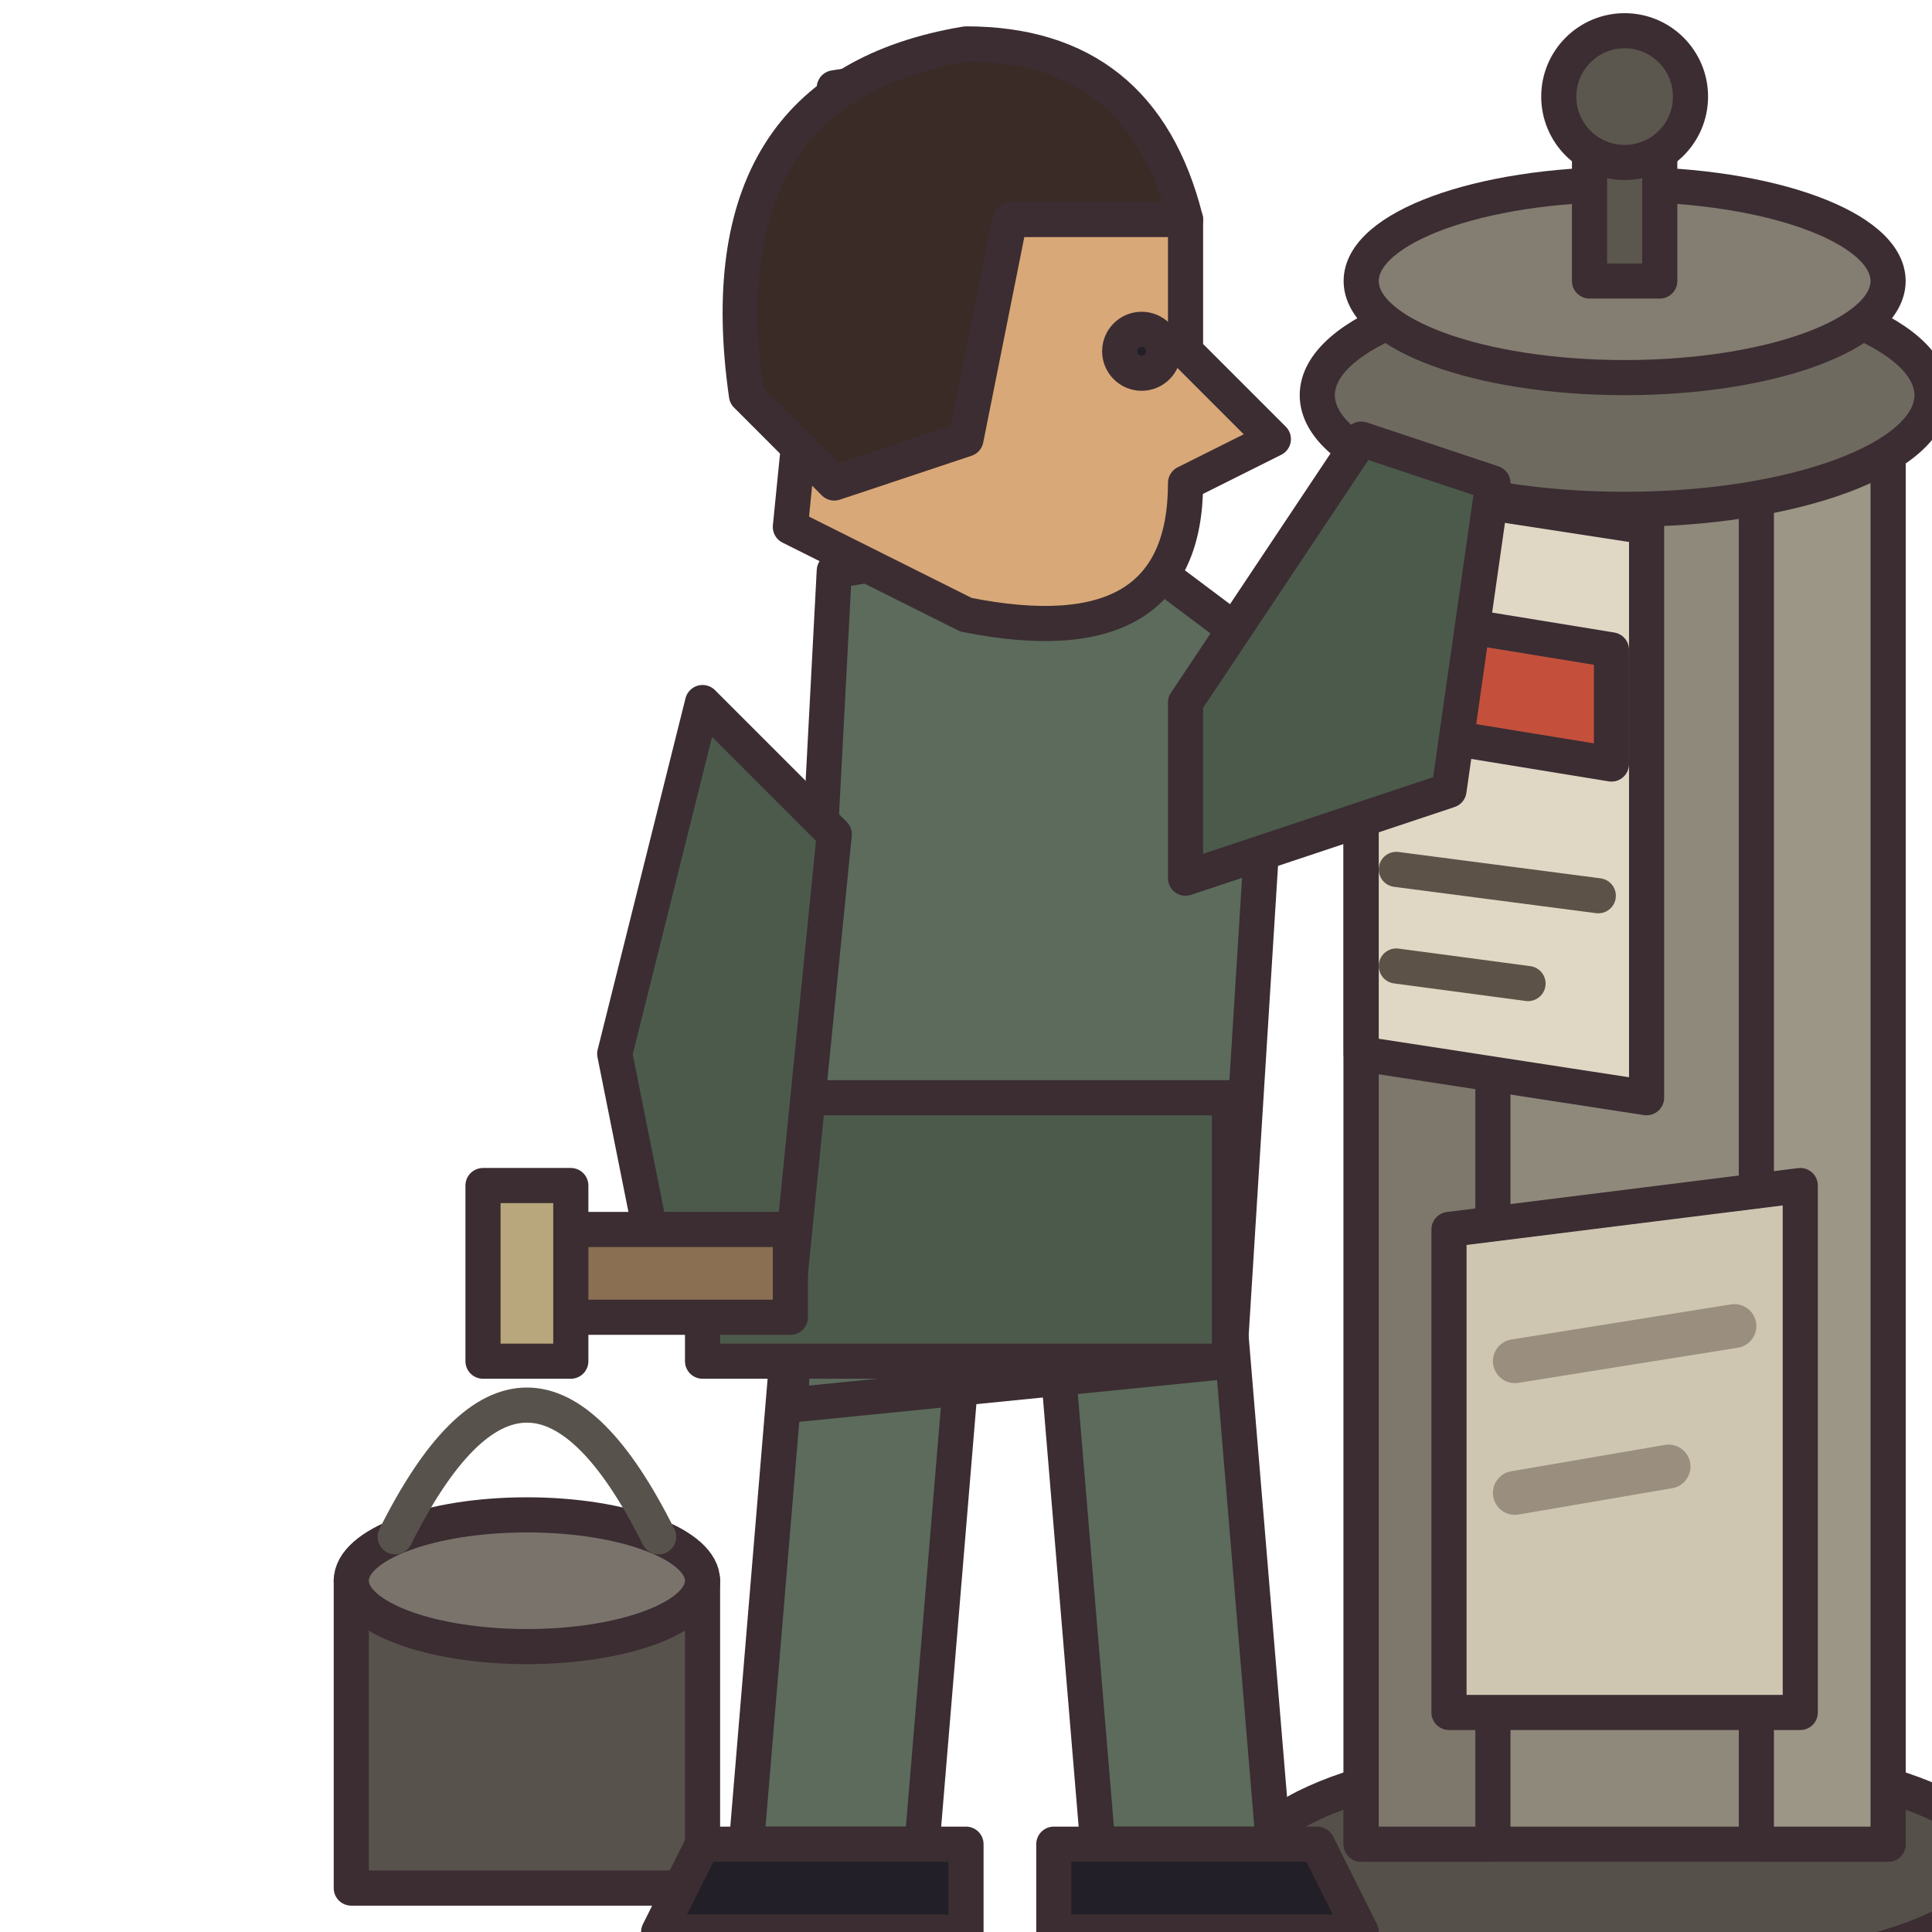
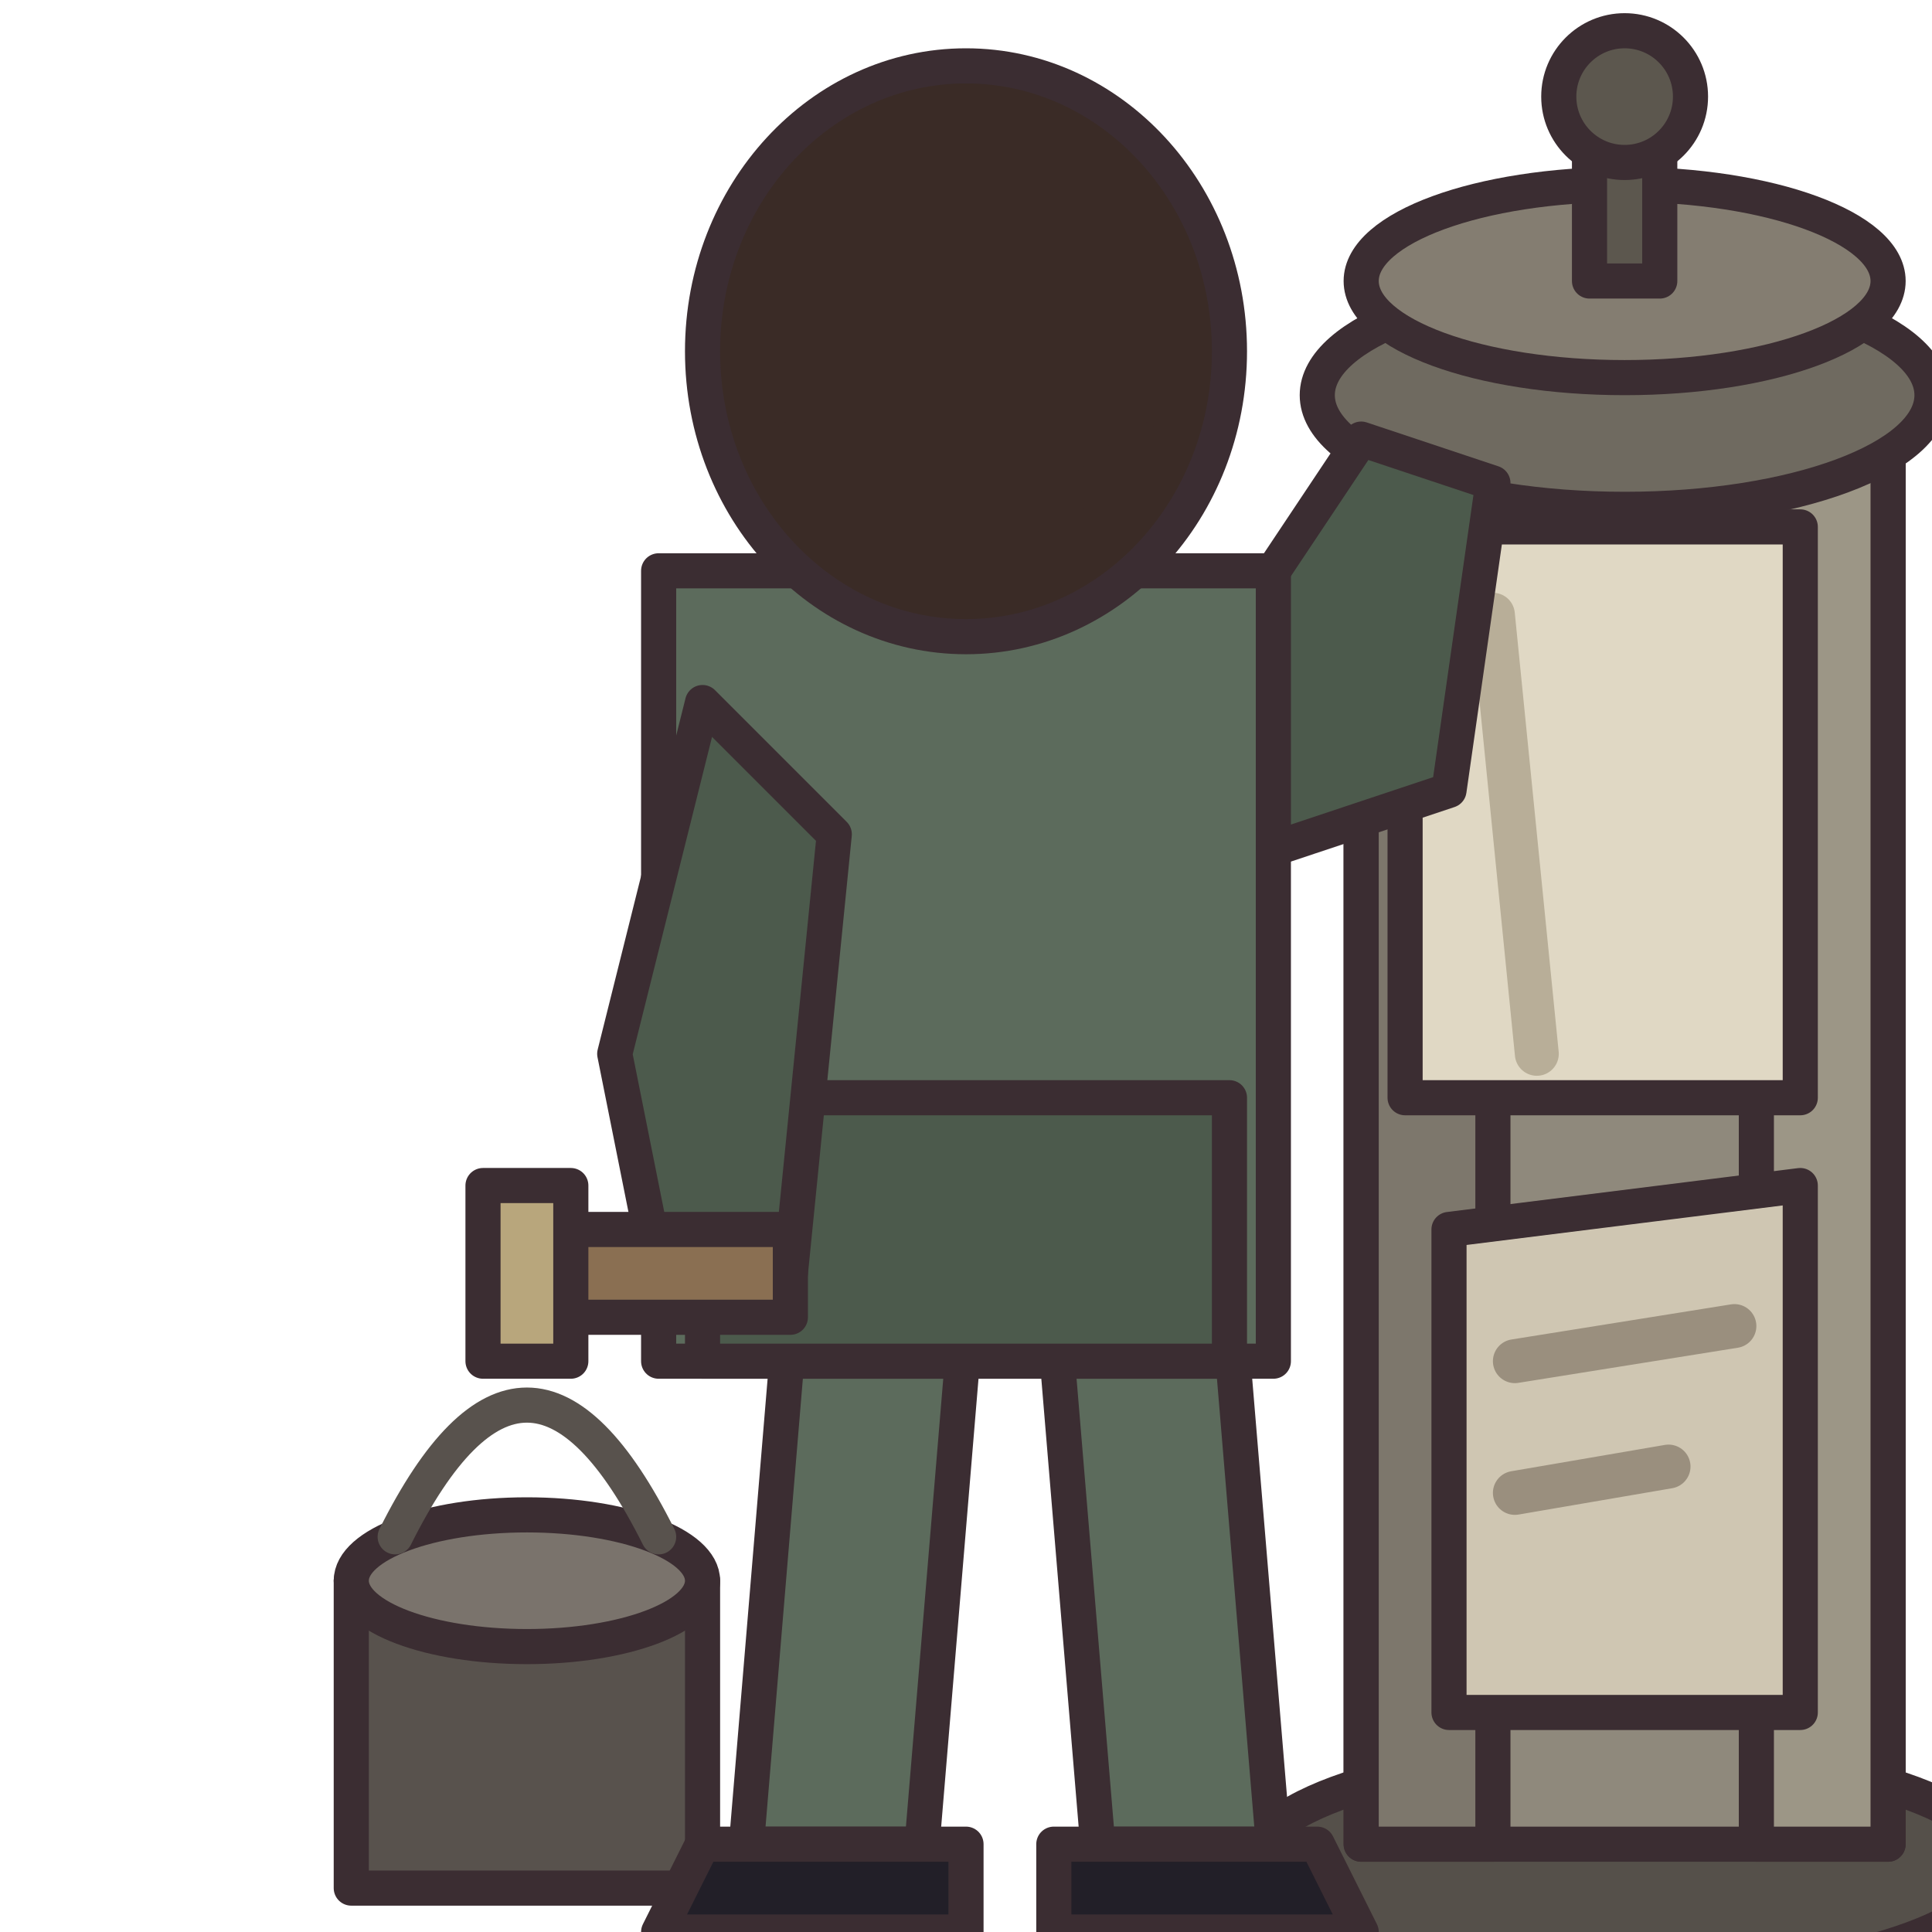
<svg xmlns="http://www.w3.org/2000/svg" width="44" height="44" viewBox="0 0 44 44" shape-rendering="geometricPrecision" stroke="#3b2d32" stroke-width="0.8" stroke-linejoin="round" stroke-linecap="round">
  <ellipse cx="37" cy="42.5" rx="8.5" ry="2.6" fill="#55504a" />
  <rect x="31" y="9" width="12" height="33" fill="#8f897c" />
  <rect x="31" y="9" width="3" height="33" fill="#7d776c" />
  <rect x="40" y="9" width="3" height="33" fill="#9c9686" />
  <path d="M33 28 L41 27 L41 39 L33 39Z" fill="#cfc6b2" />
  <path d="M34.5 31 L39.5 30.2 M34.5 34 L38 33.4" fill="none" stroke="#9a8f7e" stroke-width="1" />
  <ellipse cx="37" cy="9" rx="7" ry="2.6" fill="#6f6a60" />
  <ellipse cx="37" cy="6.4" rx="6" ry="2.2" fill="#847d71" />
  <rect x="36.2" y="2.4" width="1.6" height="4" fill="#5c574e" />
  <circle cx="37" cy="2.2" r="1.5" fill="#5c574e" />
-   <path d="M31 11 L37.5 12 L37.5 25 L31 24Z" fill="#e0d8c4" />
-   <path d="M31.8 14 L36.7 14.8 L36.7 17.4 L31.8 16.6Z" fill="#c4503c" />
-   <path d="M31.8 19.8 L36.4 20.4 M31.8 22 L34.8 22.4" fill="none" stroke="#5c5248" stroke-width="0.8" />
+   <rect x="32" y="12" width="9" height="13" fill="#e0d8c4" />
+   <path d="M34 14 L35 24" fill="none" stroke="#b8ae98" stroke-width="1" />
  <g transform="translate(7 0)">
    <path d="M1 36 Q5 34 9 36 L9 43 L1 43Z" fill="#58524d" />
    <ellipse cx="5" cy="36" rx="4" ry="1.5" fill="#7a736c" />
    <path d="M2 35 Q5 29 8 35" fill="none" stroke="#58524d" stroke-width="0.8" />
    <g transform="translate(15 0)">
      <path d="M-4 30 L0 30 L-1 42 L-5 42Z M2 30 L6 30 L7 42 L3 42Z" fill="#5c6b5c" />
      <path d="M-6 42 L0 42 L0 44 L-7 44Z M2 42 L8 42 L9 44 L2 44Z" fill="#221f28" />
    </g>
+     <path d="M20 16 L24 10 L27 11 L26 18 L20 20Z" fill="#4c5a4c" />
    <g transform="translate(15 13)">
-       <path d="M-3 0 L3 -1 L7 2 L6 18 L-4 19Z" fill="#5c6b5c" />
+       <path d="M-7 0 L7 0 L7 18 L-7 18Z" fill="#5c6b5c" />
      <path d="M-6 12 L6 12 L6 18 L-6 18Z" fill="#4c5a4c" />
    </g>
    <path d="M9 16 L7 24 L8 29 L11 29 L12 19Z" fill="#4c5a4c" />
    <rect x="5" y="28" width="6" height="2" fill="#8a6f52" />
    <rect x="4" y="27" width="2" height="4" fill="#b8a67c" />
    <g transform="translate(15 8)">
-       <path d="M-3 -6 Q3 -7 5 -3 L5 0 L7 2 L5 3 Q5 7 0 6 L-4 4 Z" fill="#d9a878" />
-       <path d="M-5 1 Q-6 -6 0 -7 Q4 -7 5 -3 L1 -3 L0 2 L-3 3Z" fill="#3a2b26" />
-       <circle cx="4" cy="0" r="0.5" fill="#221f28" />
+       <ellipse cx="0" cy="0" rx="6" ry="6.5" fill="#3a2b26" />
+       <path d="M-4 2 Q0 6 4 2" fill="none" stroke="#3a2b26" stroke-width="0.8" />
    </g>
-     <path d="M20 16 L24 10 L27 11 L26 18 L20 20Z" fill="#4c5a4c" />
  </g>
</svg>
